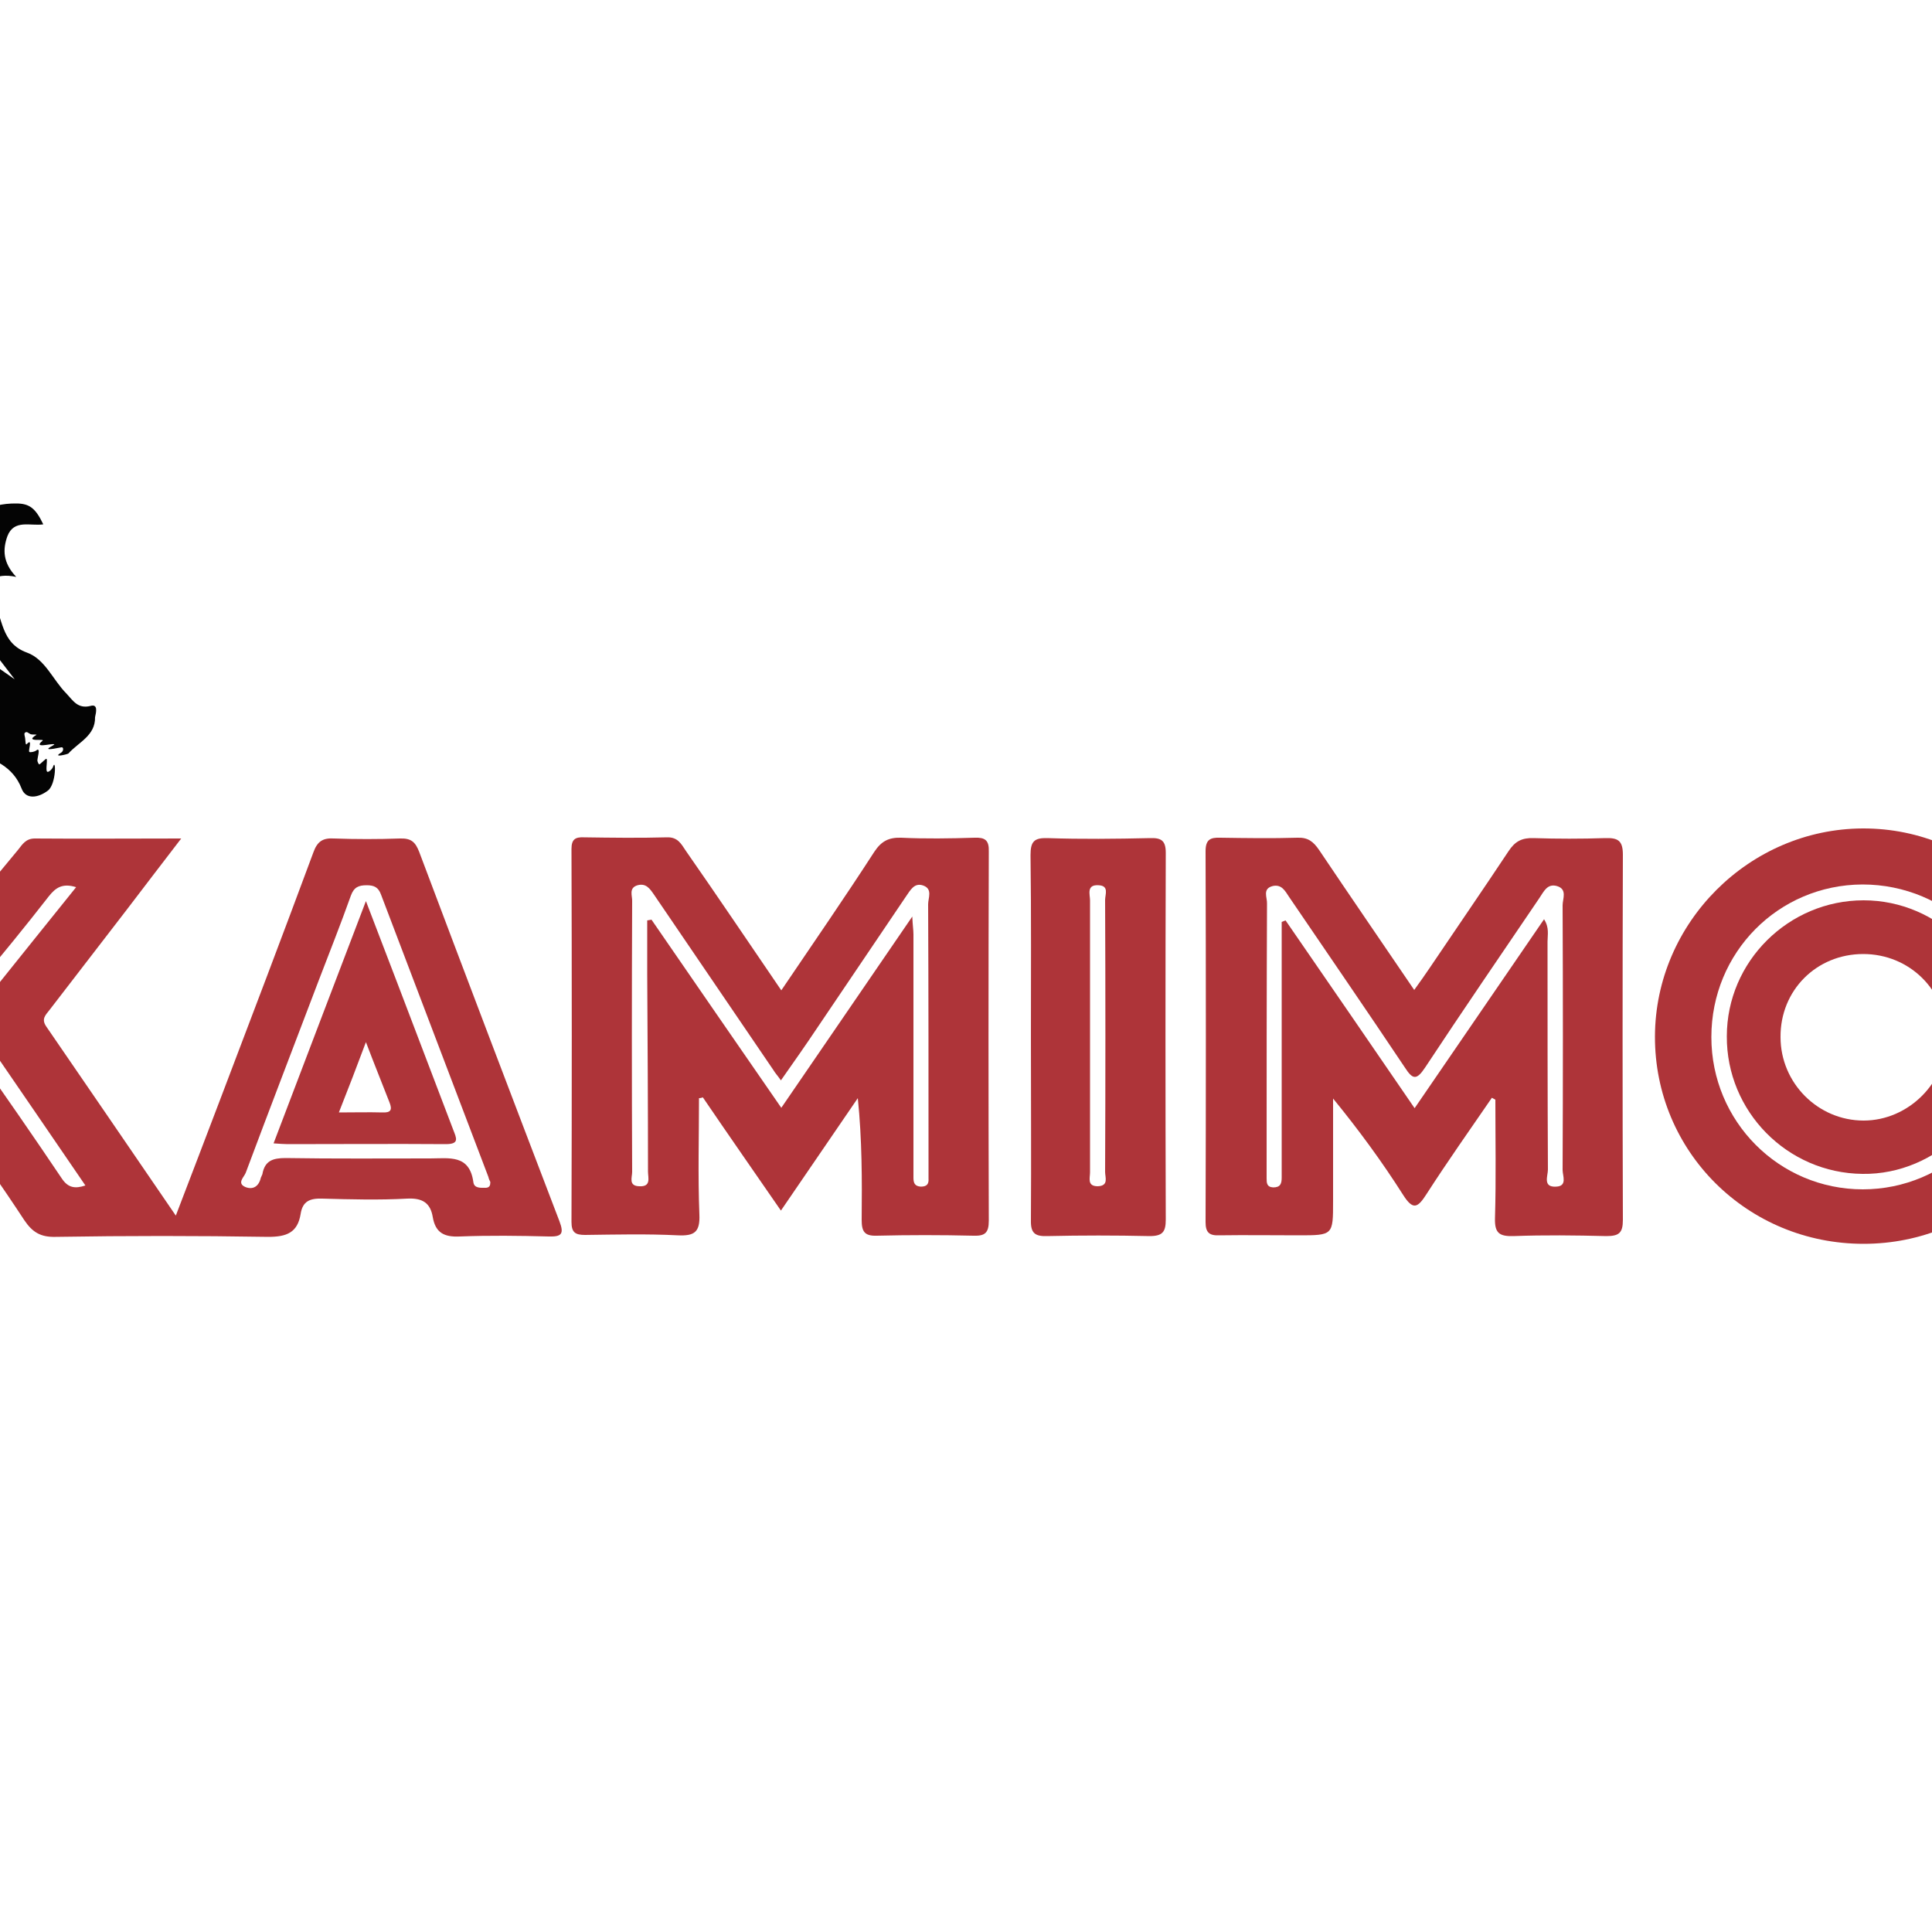
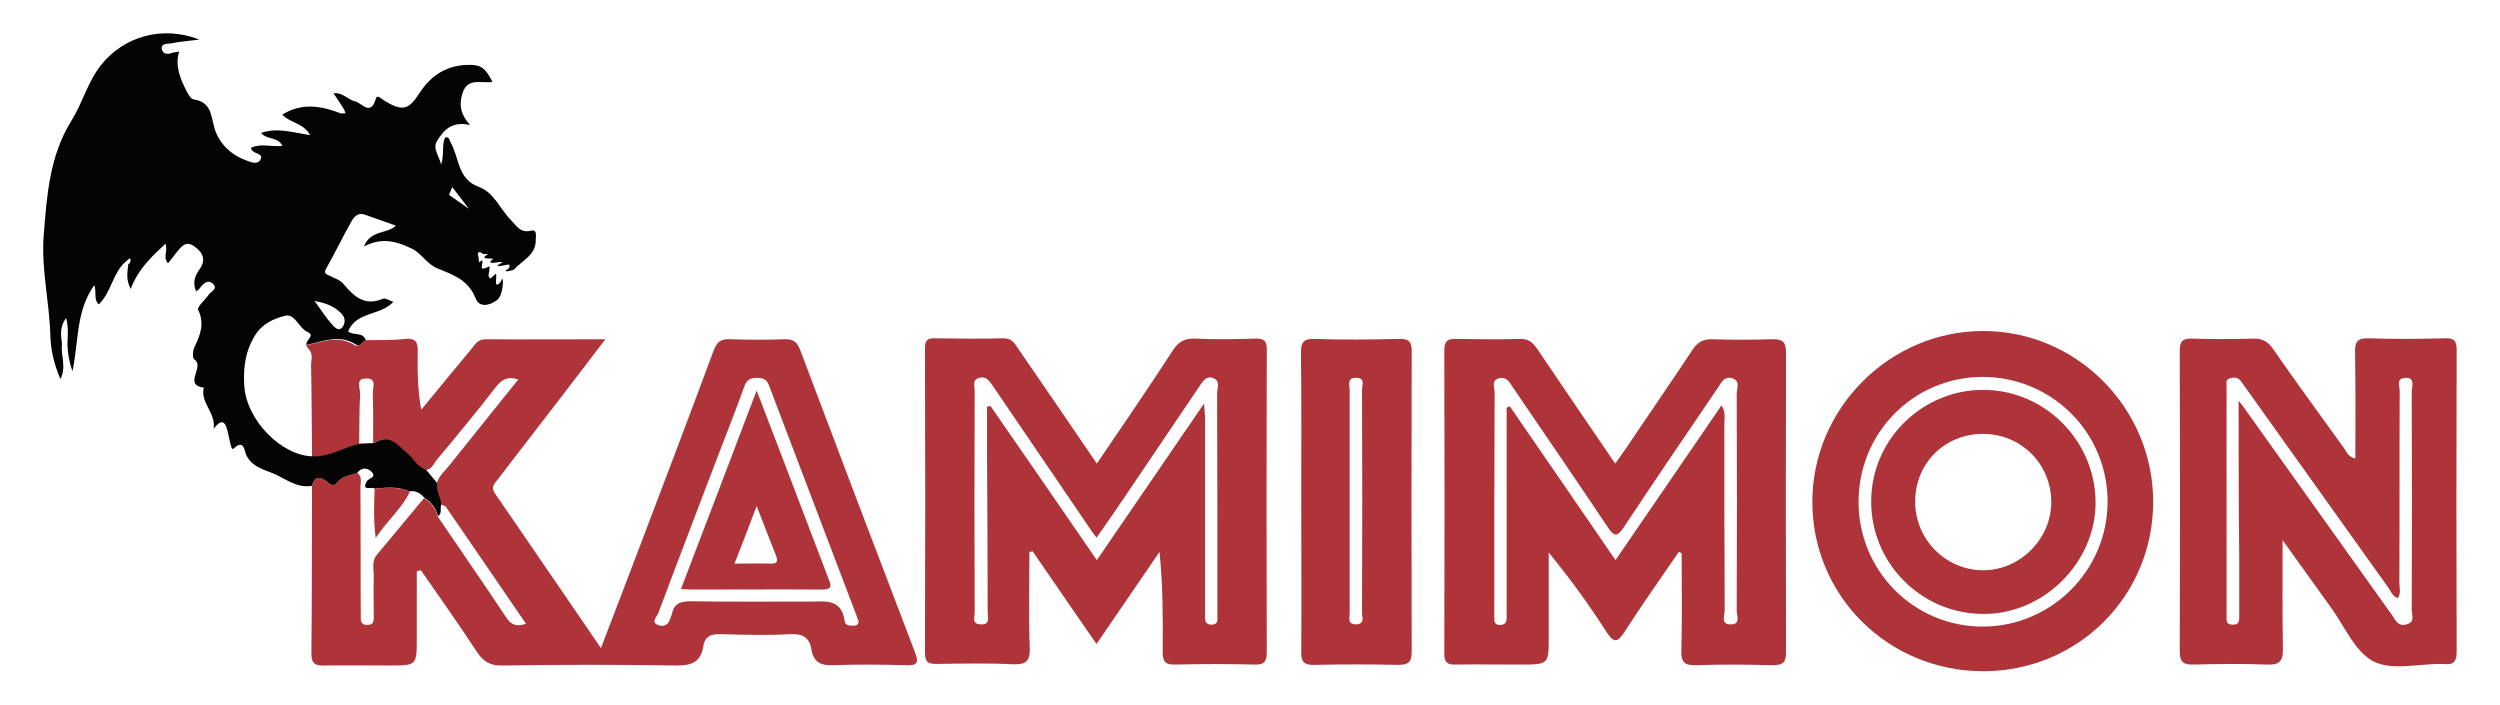
- <svg xmlns="http://www.w3.org/2000/svg" version="1.1" id="Ebene_1" x="0px" y="0px" viewBox="0 0 500 500" style="enable-background:new 0 0 500 500;" xml:space="preserve">
+ <svg xmlns="http://www.w3.org/2000/svg" version="1.1" id="Ebene_1" x="0px" y="0px" viewBox="0 0 790 222.7" style="enable-background:new 0 0 790 222.7;" xml:space="preserve">
  <style type="text/css">
	.st0{fill:#AE3439;}
	.st1{fill:#040404;}
</style>
  <g>
-     <path class="st0" d="M-28.9,217.3c4.2-0.1,8.3,0.1,12.5-0.4c3.7-0.4,4.1,1.4,4,4.4c-0.1,5.9,0,11.8,1.1,18c5.3-6.5,10.7-13,16-19.4   c1.1-1.4,2-2.9,4.3-2.9c12.3,0.1,24.6,0,37.9,0c-5,6.5-9.5,12.4-14,18.3c-6.7,8.7-13.4,17.4-20.1,26.1c-1,1.3-2.2,2.3-0.8,4.3   c11,16,22,32.1,33.5,48.9c4-10.5,7.8-20.3,11.5-30.1c8.1-21.3,16.2-42.6,24.1-63.9c1-2.8,2.4-3.8,5.4-3.6c5.7,0.2,11.3,0.2,17,0   c2.9-0.1,4,0.9,5,3.5c12,31.9,24.1,63.7,36.3,95.6c1.2,3.2,0.6,4-2.8,3.9c-7.7-0.2-15.3-0.3-23,0c-4.1,0.2-6.3-1-7-5   c-0.6-3.7-2.7-5-6.6-4.8c-7.3,0.4-14.7,0.2-22,0c-3.1-0.1-5.1,0.6-5.6,4c-0.8,4.8-3.6,5.9-8.4,5.9c-18.3-0.3-36.6-0.3-55,0   c-3.9,0.1-6-1.2-8.1-4.3c-5.7-8.7-11.7-17.2-17.7-25.8c-0.4,0.1-0.9,0.2-1.3,0.3c0,7,0,14,0,21.1c0,8.7,0,8.7-8.6,8.7   c-6.8,0-13.7-0.1-20.5,0c-2.8,0.1-4.2-0.4-4.2-3.8c0.2-17.7,0.1-35.3,0.2-53c0.7-3.1,2.7-2.9,4.6-1.4c1.2,1,2.2,1.8,3.3,0.4   c1.7-2.2,4.2-2.2,6.4-3.1c1.8,1.4,0.9,3.4,1,5.1c0.1,13.3,0,26.6,0.1,39.8c0,1.4-0.3,3.1,2,3.2c2.3,0,2.1-1.5,2.1-3.1   c0-4-0.1-8,0-11.9c0.1-2.4-0.8-5,1-7.2c5-6,9.9-11.9,14.9-17.9c2.2,1.4,3.7,3.3,4.3,5.8C1.4,283.6,8.8,294.3,16,305   c1.6,2.4,3.4,2.7,6.1,1.8C13.6,294.4,5.3,282.2-3.1,270c-0.3-0.5-1.1-0.6-1.7-0.9c-0.3-2.2-1.8-4.2-1.3-6.6c0.7-2.5,2.7-4.1,4.2-6   c7.1-8.9,14.3-17.8,21.6-26.9c-3.5-1.1-5.3,0.1-7.1,2.4c-6,7.7-12.2,15.3-18.5,22.8c-1.1,1.3-1.7,3.4-3.9,3.4   c-2.7-0.8-3.8-3.4-5.8-5.1c-3.1-2.6-5.7-6.4-10.6-3.3c0-5.3,0.1-10.6-0.1-15.9c-0.1-1.6,1.4-4.6-1.9-4.6c-3.8-0.1-2,3.1-2.1,4.9   c-0.3,5.3-0.2,10.6-0.3,15.9c-5.1,1-9.6,4.2-14.9,4c-0.1-9.7-0.1-19.4-0.3-29.1c0-1.7,0.8-3.6-0.9-5.1c-0.2-0.3-0.4-0.6-0.6-0.9   l-0.3-0.1c5.3-1.2,10.5-3.5,15.8,0C-30.7,219.5-29.9,217.7-28.9,217.3z M126.9,305.9c-0.2-0.4-0.4-0.8-0.5-1.3   c-9.3-24.4-18.5-48.7-27.8-73.1c-0.7-1.9-1.8-2.4-3.7-2.4c-2.1,0-3.3,0.5-4.1,2.7c-2.6,7.3-5.5,14.6-8.3,21.9   c-6.3,16.6-12.7,33.2-18.9,49.8c-0.4,1.1-2.4,2.7-0.1,3.7c2,0.8,3.5-0.2,4-2.4c0.1-0.3,0.3-0.6,0.4-0.9c0.6-3.5,2.7-4.2,6-4.2   c12.5,0.2,25,0.1,37.4,0.1c4.9,0,10.2-1.1,11.2,6.1c0.2,1.7,1.9,1.5,3.3,1.5C126.7,307.3,126.9,306.8,126.9,305.9z" />
-     <path class="st1" d="M23.4,182.7c-3.3,0.8-4.5-1.4-6.2-3.2c-3.5-3.5-5.5-8.9-10.2-10.6c-6.9-2.5-6.2-9.1-8.9-13.9   c-0.5-0.8-0.4-2-1.8-1.8c-1.2,2.3-0.2,5-1.3,8.6c-0.9-3.4-2.8-5.1-1.2-7.6c2.2-3.6,4.8-6.1,10.4-4.9c-3.5-3.7-3.5-7.1-2.3-10.5   c1.7-4.5,6-2.6,9.3-3.1c-2-4.2-3.6-5.4-7-5.4c-7.1-0.1-12.3,3.1-16.1,9c-3.4,5.3-5.4,5.7-10.9,2.4c-0.9-0.5-2.4-2.2-2.8-0.8   c-1.7,5.9-4.5,1.3-6.7,0.9c-2.2-0.5-3.8-2.9-6.7-2.5c1.3,1.9,2.4,3.6,3.4,5.2c0.1,0.4,0.3,0.8,0.4,1.1c-0.4,0-0.9,0-1.3,0.1   c-6.2-2.4-12.3-3.6-18.7,0.3c2.4,2.7,6.7,2.6,8.8,6.5c-5.4-0.8-10.3-2.5-15.5-0.7c1.8,2.3,5.4,1.1,6.7,4.1   c-3.4,0.4-6.7-0.9-9.9,0.6c0.3,2.2,4.4,1.5,2.9,3.9c-1.1,1.7-3.5,0.4-5.1-0.2c-4.6-1.8-8-5.5-9.3-9.8c-1.2-4.2-1-8.4-6.7-9.2   c-1-0.2-1.9-2.2-2.6-3.5c-1.7-3.6-3.2-7.3-1.9-11.6c-0.9,0.2-1.4,0.2-1.9,0.3c-1.6,0.7-3.3,0.6-3.6-1.2c-0.2-1.8,1.9-1.5,3.1-1.7   c2.5-0.6,5.2-0.7,8.8-1.2c-12.1-4.6-24.3-0.9-31.4,8.1c-4.2,5.3-5.8,11.9-9.3,17.5c-7,11.2-7.8,23.8-8.8,36.4   c-0.8,10.5,1.8,20.8,2.1,31.3c0.1,4.6,1.1,9.1,3.2,14c2-4,0-7.6,0.5-11c-0.3-2.7-0.9-5.4,1.3-8.3c0.8,3.2,0.5,5.7,0.4,8.2   c0.1,2.8,0.5,5.5,1.6,8.6c2-9.3,1-18.9,6.9-27.2c0.8,2.2-0.3,4.4,1.4,6.1c4.1-4,4.4-10,8.5-13.5c0.4-0.4,0.9-0.7,1.3-1.1   c0.5,0.8,0.2,1.4-0.5,2c-0.1,2.2-0.9,4.4,0.8,7.7c2.4-6.3,6.5-10.1,11-14.3c0.8,2.5-0.9,4.3,0.8,6.2c0.9-1.2,1.7-2.2,2.5-3.2   c1.6-1.9,3-4.3,6-2c2.7,2,3.5,4.2,1.4,7.2c-1.5,2-2.2,4.2-1,6.9c0.5-0.5,1-0.7,1.2-1.1c1.1-1.5,2.5-2.8,4.1-1.3   c1.7,1.6-0.7,2.4-1.4,3.5c-1.1,1.6-3.7,3.8-3.3,4.7c2.2,4.4,0.6,8.1-1.2,11.9c-0.5,1.1-0.6,3.4,0,3.8c3.5,2.2-3.7,8,3,8.9   c-1.2,4.8,3.9,7.9,3.1,13c2.2-2.9,3.5-2.7,4.3,0.3c0.4,1.4,0.6,2.9,1,4.4c0.2,0.6,0.4,2.2,1.1,1.5c3.2-3.1,3.4,1,3.8,1.8   c1.7,4.2,6.3,5,9.3,6.4c3.5,1.6,7.2,4.5,11.6,3.6c0.7-3.1,2.7-2.9,4.6-1.4c1.2,1,2.2,1.8,3.3,0.4c1.7-2.2,4.2-2.2,6.4-3.1   c1.5-1.9,3.4-1.6,4.7-0.1c1.3,1.6-1.1,1.8-1.7,2.8c-1.8,3.4,1.6,1.5,2.4,2.3c3.7-0.3,7.5-0.8,11,0.9c2-0.4,3.5,0.5,4.8,2   c2.2,1.4,3.7,3.3,4.3,5.8c1.5-0.9,0.5-2.6,1.1-3.8c-0.3-2.2-1.8-4.2-1.3-6.6c-1.2-1.4-2.4-2.9-3.6-4.3c-2.7-0.8-3.8-3.4-5.8-5.1   c-3.1-2.6-5.7-6.4-10.6-3.3c-1.5,0.1-2.9,0.1-4.4,0.2c-5.1,1-9.6,4.2-14.9,4c-9.9-0.1-21-11.4-21.7-22.2   c-0.4-5.7,0.3-11.1,3.5-16.2c2.3-3.6,5.9-5.1,9.3-6c3.2-0.9,4.3,3.8,7.2,5.1c2.6,1.2-0.9,2.7-0.3,4.1c5.3-1.2,10.5-3.5,15.8,0   c1,0.7,1.8-1.1,2.9-1.5c-1-2.8-4-1.3-5.6-2.8c2.6-6.3,10.2-4.9,14.3-9.3c-1.2-0.4-2.5-1.3-3.3-1c-5.8,2.5-9.2-0.8-12.5-4.7   c-1-1.2-2.8-1.8-4.2-2.5c-1-0.5-2.2-0.6-1.2-2.4c2.8-4.9,5.2-10,8-14.9c0.8-1.4,2-2.8,4.1-2.1c3.2,1.1,6.4,2.3,9.9,3.5   c-2.9,2.8-7.9,1.2-10.1,6.6c5.8-3.1,10.6-1.5,15,0.6c3.1,1.4,4.8,4.9,8.2,6.3c4.9,2,9.8,3.6,12.1,9.5c1.1,2.9,4.3,2.4,6.8,0.5   c2.2-1.7,2.1-8.7,1.3-6.1c-0.1,0.4-1.1,1.5-1.5,1.2c-0.5-0.4,0.3-3.6-0.3-3.3c-1.8,1.4-1.7,2-2.2,0.6c-0.2-0.5,1-3.8-0.3-2.8   c-0.3,0.3-1.5,0.6-1.8,0.4c-0.4-0.3,1-3.8-0.7-2c-0.3,0.3-0.3-0.7-0.4-1.6c-0.1-0.6-0.3-1.1-0.1-1.3c0.5-0.6,1,0.1,1.5,0.3   c0.6,0.2,1.8,0,1.5,0.2c-3.3,2,2.4,0.9,1.6,1.5c-2.5,2.1,2,0.7,3,0.9c0.7,0.1-4.9,2.2,1.9,0.8c0.6-0.1,0.6,1-0.1,1.4   c-2.4,1.4,1.7,0.4,1.9,0.2c2.6-2.9,7-4.6,6.9-9.4C24.9,184.3,25.4,182.1,23.4,182.7z M-36.4,209c1.4,1.5,1,3.4,0,4.4   c-1.1,1.2-2.5-0.4-3.2-1.2c-1.7-1.9-3.1-4.1-5.4-7.3C-40.8,205.7-38.4,206.9-36.4,209z M-2.5,171.4l1-2.5l5.3,6.9L-2.5,171.4z" />
-     <path class="st0" d="M386.1,284.1c-5.7,8.3-11.5,16.5-16.9,24.9c-2.3,3.6-3.5,4.3-6.1,0.2c-5.4-8.5-11.4-16.7-18.1-24.9   c0,8.9,0,17.7,0,26.6c0,8.8,0,8.8-9,8.8c-6.8,0-13.7-0.1-20.5,0c-2.6,0.1-3.5-0.8-3.5-3.4c0.1-32,0.1-64,0-96c0-3,1.2-3.6,3.8-3.5   c6.7,0.1,13.3,0.2,20,0c2.7-0.1,4.1,1,5.6,3.2c8,11.9,16.1,23.7,24.6,36.2c1.5-2.1,2.8-3.9,4-5.7c6.8-10.1,13.7-20.1,20.4-30.2   c1.7-2.6,3.5-3.5,6.5-3.4c6.2,0.2,12.3,0.2,18.5,0c3.3-0.1,4.6,0.6,4.6,4.3c-0.1,31.5-0.1,63,0,94.5c0,3.4-1,4.2-4.3,4.2   c-8-0.2-16-0.3-24,0c-3.7,0.1-4.9-0.8-4.8-4.6c0.3-10.2,0.1-20.5,0.1-30.7C386.7,284.4,386.4,284.3,386.1,284.1z M331.7,238.6   c0.3-0.1,0.7-0.3,1-0.4c11.1,16.1,22.1,32.1,33.4,48.6c11.4-16.6,22.3-32.6,33.5-48.9c1.4,2.2,0.9,4,0.9,5.8c0,19.7,0,39.3,0.1,59   c0,1.6-1.4,4.6,2.1,4.4c3-0.1,1.7-2.8,1.7-4.3c0.1-22.8,0.1-45.7,0-68.5c0-1.7,1.3-4.2-1.5-5c-2.5-0.7-3.4,1.5-4.5,3.1   c-9.9,14.6-19.9,29.2-29.6,43.9c-2.2,3.3-3.2,3.1-5.2,0c-9.9-14.8-20-29.5-30-44.2c-1-1.5-1.9-3.3-4.2-2.8c-2.8,0.7-1.4,3-1.5,4.6   c-0.1,23-0.1,46-0.1,69c0,0.7,0,1.3,0,2c0,1.2,0,2.3,1.7,2.4c1.9,0,2.2-1,2.2-2.6c0-1.2,0-2.3,0-3.5   C331.7,280.2,331.7,259.4,331.7,238.6z" />
-     <path class="st0" d="M202.2,256.3c8.4-12.4,16.4-24,24.1-35.9c1.8-2.7,3.7-3.7,6.9-3.6c6.3,0.3,12.7,0.2,19,0   c2.7-0.1,3.8,0.6,3.7,3.6c-0.1,31.8-0.1,63.6,0,95.5c0,3.2-1,4-4,3.9c-8.3-0.2-16.7-0.2-25,0c-3.2,0.1-3.9-1.1-3.9-4.1   c0.1-10.4,0.1-20.8-1-31.5c-6.5,9.5-13,19-19.9,29.1c-6.9-10-13.6-19.6-20.2-29.3c-0.3,0.1-0.6,0.2-1,0.2c0,10-0.3,20.1,0.1,30.1   c0.2,4.6-1.3,5.6-5.6,5.4c-8-0.4-16-0.2-24-0.1c-2.6,0-3.5-0.7-3.5-3.4c0.1-32.2,0.1-64.3,0-96.5c0-2.5,1-3.1,3.2-3   c7.2,0.1,14.3,0.2,21.5,0c2.8-0.1,3.7,1.7,4.9,3.5C185.8,232.1,193.8,244,202.2,256.3z M202.2,286.7c11.4-16.6,22.3-32.6,33.9-49.5   c0.1,2.4,0.3,3.5,0.3,4.6c0,16.5,0,33,0,49.5c0,4.5,0,9,0,13.5c0,1.3,0.3,2.2,1.9,2.3c1.6,0,2.1-0.7,2-2.1c0-0.8,0-1.7,0-2.5   c0-22.8,0-45.7-0.1-68.5c0-1.6,1.2-3.9-1.2-4.8c-2.4-0.9-3.4,1.2-4.6,2.9c-7.6,11.3-15.3,22.6-22.9,33.9c-3,4.5-6.1,8.9-9.4,13.6   c-0.9-1.3-1.5-1.9-1.9-2.6c-10.3-15.1-20.6-30.3-30.9-45.4c-1.1-1.6-2.1-3.1-4.3-2.5c-2.4,0.7-1.3,2.8-1.4,4.2   c-0.1,23.3-0.1,46.7,0,70c0,1.4-1,3.6,1.8,3.7c3.2,0.2,2.3-2.2,2.3-3.8c0-17-0.1-34-0.2-51c0-4.7,0-9.3,0-14   c0.4-0.1,0.8-0.1,1.1-0.2C179.7,254.1,190.7,270.1,202.2,286.7z" />
-     <path class="st0" d="M576.9,280.5c0,12.5-0.1,23.5,0.1,34.4c0.1,4-1.3,5.1-5.2,4.9c-7.7-0.3-15.3-0.2-23,0   c-3.1,0.1-4.4-0.7-4.4-4.1c0.1-31.7,0.1-63.3,0-95c0-3.1,0.9-4,4-3.9c6.3,0.2,12.7,0.2,19,0c3-0.1,4.8,0.8,6.5,3.3   c7.3,10.5,14.9,20.9,22.4,31.3c0.8,1.1,1.2,2.7,3.6,3.3c0-11.3,0.1-22.4-0.1-33.5c-0.1-3.5,0.8-4.6,4.4-4.5c8,0.3,16,0.2,24,0   c2.8-0.1,3.7,0.7,3.7,3.6c-0.1,31.8-0.1,63.7,0,95.5c0,3.2-1.1,4.2-4.1,3.8c-0.2,0-0.3,0-0.5,0c-7.3-0.1-15.8,2.2-21.7-0.8   c-5.8-3-9.1-11.1-13.4-17C587.5,295.3,582.7,288.5,576.9,280.5z M563,236.4c1.4,1.8,2,2.5,2.4,3.2c15.4,21.5,30.7,43.1,46.1,64.6   c1.1,1.6,1.9,3.7,4.6,2.9c2.8-0.8,1.6-3,1.6-4.5c0.1-23,0.1-46,0-69c0-1.6,1.3-4.6-2.1-4.4c-3,0.2-1.6,2.8-1.7,4.3   c-0.1,20.2,0,40.3-0.1,60.5c0,1.6,0.6,3.2-0.5,4.8c-1.8-0.6-2.3-2.4-3.2-3.6c-14.8-20.7-29.6-41.5-44.4-62.2   c-0.7-0.9-1.3-1.9-2-2.8c-1-1.3-2.3-1.2-3.6-0.8c-1.3,0.4-0.9,1.6-0.9,2.5c0,24.2,0,48.3,0,72.5c0,1.3-0.3,2.7,1.8,2.8   c2.4,0.1,2.2-1.5,2.2-3c0-6.3,0-12.7,0-19C563,269.4,563,253.6,563,236.4z" />
-     <path class="st0" d="M482.3,321.9c-30.1,0-54.1-23.9-54-53.7c0.1-29.4,24.4-53.7,53.8-53.8c29.6-0.1,53.9,24.2,53.9,54   C536,298.2,512.1,321.9,482.3,321.9z M442.9,268.4c0,21.8,17.5,39.4,39.2,39.4c21.6,0,39.4-17.6,39.5-39.3   c0.1-22-17.6-39.6-39.6-39.6C460.2,229,442.9,246.5,442.9,268.4z" />
-     <path class="st0" d="M266.8,268.2c0-15.6,0.1-31.3-0.1-46.9c0-3.5,0.9-4.5,4.4-4.4c8.8,0.3,17.6,0.2,26.5,0   c2.9-0.1,4.1,0.6,4.1,3.8c-0.1,31.6-0.1,63.3,0,94.9c0,3.2-0.8,4.3-4.2,4.3c-8.8-0.2-17.6-0.2-26.5,0c-3.2,0.1-4.3-0.8-4.2-4.2   C266.9,299.8,266.8,284,266.8,268.2z M282.1,268c0,11.8,0,23.6,0,35.4c0,1.5-0.8,3.6,2,3.6c2.9-0.1,1.9-2.3,1.9-3.7   c0.1-23.5,0.1-46.9,0-70.4c0-1.4,1.1-3.7-1.7-3.8c-3.2-0.2-2.2,2.4-2.2,3.9C282.1,244.7,282.1,256.4,282.1,268z" />
-     <path class="st0" d="M-14.9,265.1c-2.5,5.3-7,8.9-10.8,14.6c-0.7-6-0.5-10.8-0.3-15.6C-22.3,263.9-18.5,263.4-14.9,265.1z" />
-     <path class="st0" d="M94.7,233.2c3,7.8,5.6,14.6,8.2,21.4c4.8,12.6,9.6,25.2,14.4,37.8c0.8,2.1,1.7,3.7-1.9,3.7   c-13.7-0.1-27.3,0-41,0c-1,0-2-0.1-3.6-0.2C78.7,275.1,86.5,254.7,94.7,233.2z M87.7,287.9c4.2,0,7.7-0.1,11.2,0   c2.2,0.1,2.7-0.6,1.9-2.6c-1.9-4.9-3.9-9.8-6.1-15.6C92.3,276.1,90.2,281.6,87.7,287.9z" />
-     <path class="st0" d="M446.9,268.2c0-19.4,16-35.2,35.4-35.2c19.3,0,35.3,15.9,35.5,35.3c0.2,19.2-16.5,35.8-35.8,35.5   C462.5,303.6,446.8,287.6,446.9,268.2z M482.2,246.9c-12.1,0-21.5,9.4-21.4,21.5c0,11.9,9.7,21.6,21.5,21.6   c11.7,0,21.6-10,21.5-21.7C503.7,256.3,494.2,246.9,482.2,246.9z" />
+     <path class="st0" d="M115.5,107.5c4.2-0.1,8.3,0.1,12.5-0.4c3.7-0.4,4.1,1.4,4,4.4c-0.1,5.9,0,11.8,1.1,18c5.3-6.5,10.7-13,16-19.4   c1.1-1.4,2-2.9,4.3-2.9c12.3,0.1,24.6,0,37.9,0c-5,6.5-9.5,12.4-14,18.3c-6.7,8.7-13.4,17.4-20.1,26.1c-1,1.3-2.2,2.3-0.8,4.3   c11,16,22,32.1,33.5,48.9c4-10.5,7.8-20.3,11.5-30.1c8.1-21.3,16.2-42.6,24.1-63.9c1-2.8,2.4-3.8,5.4-3.6c5.7,0.2,11.3,0.2,17,0   c2.9-0.1,4,0.9,5,3.5c12,31.9,24.1,63.7,36.3,95.6c1.2,3.2,0.6,4-2.8,3.9c-7.7-0.2-15.3-0.3-23,0c-4.1,0.2-6.3-1-7-5   c-0.6-3.7-2.7-5-6.6-4.8c-7.3,0.4-14.7,0.2-22,0c-3.1-0.1-5.1,0.6-5.6,4c-0.8,4.8-3.6,5.9-8.4,5.9c-18.3-0.3-36.6-0.3-55,0   c-3.9,0.1-6-1.2-8.1-4.3c-5.7-8.7-11.7-17.2-17.7-25.8c-0.4,0.1-0.9,0.2-1.3,0.3c0,7,0,14,0,21.1c0,8.7,0,8.7-8.6,8.7   c-6.8,0-13.7-0.1-20.5,0c-2.8,0.1-4.2-0.4-4.2-3.8c0.2-17.7,0.1-35.3,0.2-53c0.7-3.1,2.7-2.9,4.6-1.4c1.2,1,2.2,1.8,3.3,0.4   c1.7-2.2,4.2-2.2,6.4-3.1c1.8,1.4,0.9,3.4,1,5.1c0.1,13.3,0,26.6,0.1,39.8c0,1.4-0.3,3.1,2,3.2c2.3,0,2.1-1.5,2.1-3.1   c0-4-0.1-8,0-11.9c0.1-2.4-0.8-5,1-7.2c5-6,9.9-11.9,14.9-17.9c2.2,1.4,3.7,3.3,4.3,5.8c7.3,10.7,14.6,21.3,21.8,32.1   c1.6,2.4,3.4,2.7,6.1,1.8c-8.5-12.4-16.8-24.6-25.2-36.8c-0.3-0.5-1.1-0.6-1.7-0.9c-0.3-2.2-1.8-4.2-1.3-6.6c0.7-2.5,2.7-4.1,4.2-6   c7.1-8.9,14.3-17.8,21.6-26.9c-3.5-1.1-5.3,0.1-7.1,2.4c-6,7.7-12.2,15.3-18.5,22.8c-1.1,1.3-1.7,3.4-3.9,3.4   c-2.7-0.8-3.8-3.4-5.8-5.1c-3.1-2.6-5.7-6.4-10.6-3.3c0-5.3,0.1-10.6-0.1-15.9c-0.1-1.6,1.4-4.6-1.9-4.6c-3.8-0.1-2,3.1-2.1,4.9   c-0.3,5.3-0.2,10.6-0.3,15.9c-5.1,1-9.6,4.2-14.9,4c-0.1-9.7-0.1-19.4-0.3-29.1c0-1.7,0.8-3.6-0.9-5.1c-0.2-0.3-0.4-0.6-0.6-0.9   l-0.3-0.1c5.3-1.2,10.5-3.5,15.8,0C113.7,109.7,114.5,107.9,115.5,107.5z M271.3,196.2c-0.2-0.4-0.4-0.8-0.5-1.3   c-9.3-24.4-18.5-48.7-27.8-73.1c-0.7-1.9-1.8-2.4-3.7-2.4c-2.1,0-3.3,0.5-4.1,2.7c-2.6,7.3-5.5,14.6-8.3,21.9   c-6.3,16.6-12.7,33.2-18.9,49.8c-0.4,1.1-2.4,2.7-0.1,3.7c2,0.8,3.5-0.2,4-2.4c0.1-0.3,0.3-0.6,0.4-0.9c0.6-3.5,2.7-4.2,6-4.2   c12.5,0.2,25,0.1,37.4,0.1c4.9,0,10.2-1.1,11.2,6.1c0.2,1.7,1.9,1.5,3.3,1.5C271.1,197.5,271.3,197,271.3,196.2z" />
+     <path class="st1" d="M167.8,72.9c-3.3,0.8-4.5-1.4-6.2-3.2c-3.5-3.5-5.5-8.9-10.2-10.6c-6.9-2.5-6.2-9.1-8.9-13.9   c-0.5-0.8-0.4-2-1.8-1.8c-1.2,2.3-0.2,5-1.3,8.6c-0.9-3.4-2.8-5.1-1.2-7.6c2.2-3.6,4.8-6.1,10.4-4.9c-3.5-3.7-3.5-7.1-2.3-10.5   c1.7-4.5,6-2.6,9.3-3.1c-2-4.2-3.6-5.4-7-5.4c-7.1-0.1-12.3,3.1-16.1,9c-3.4,5.3-5.4,5.7-10.9,2.4c-0.9-0.5-2.4-2.2-2.8-0.8   c-1.7,5.9-4.5,1.3-6.7,0.9c-2.2-0.5-3.8-2.9-6.7-2.5c1.3,1.9,2.4,3.6,3.4,5.2c0.1,0.4,0.3,0.8,0.4,1.1c-0.4,0-0.9,0-1.3,0.1   c-6.2-2.4-12.3-3.6-18.7,0.3c2.4,2.7,6.7,2.6,8.8,6.5c-5.4-0.8-10.3-2.5-15.5-0.7c1.8,2.3,5.4,1.1,6.7,4.1   c-3.4,0.4-6.7-0.9-9.9,0.6c0.3,2.2,4.4,1.5,2.9,3.9c-1.1,1.7-3.5,0.4-5.1-0.2c-4.6-1.8-8-5.5-9.3-9.8c-1.2-4.2-1-8.4-6.7-9.2   c-1-0.2-1.9-2.2-2.6-3.5c-1.7-3.6-3.2-7.3-1.9-11.6c-0.9,0.2-1.4,0.2-1.9,0.3c-1.6,0.7-3.3,0.6-3.6-1.2c-0.2-1.8,1.9-1.5,3.1-1.7   c2.5-0.6,5.2-0.7,8.8-1.2C51.2,7.9,39,11.6,31.9,20.6c-4.2,5.3-5.8,11.9-9.3,17.5c-7,11.2-7.8,23.8-8.8,36.4   c-0.8,10.5,1.8,20.8,2.1,31.3c0.1,4.6,1.1,9.1,3.2,14c2-4,0-7.6,0.5-11c-0.3-2.7-0.9-5.4,1.3-8.3c0.8,3.2,0.5,5.7,0.4,8.2   c0.1,2.8,0.5,5.5,1.6,8.6c2-9.3,1-18.9,6.9-27.2c0.8,2.2-0.3,4.4,1.4,6.1c4.1-4,4.4-10,8.5-13.5c0.4-0.4,0.9-0.7,1.3-1.1   c0.5,0.8,0.2,1.4-0.5,2c-0.1,2.2-0.9,4.4,0.8,7.7c2.4-6.3,6.5-10.1,11-14.3c0.8,2.5-0.9,4.3,0.8,6.2c0.9-1.2,1.7-2.2,2.5-3.2   c1.6-1.9,3-4.3,6-2c2.7,2,3.5,4.2,1.4,7.2c-1.5,2-2.2,4.2-1,6.9c0.5-0.5,1-0.7,1.2-1.1c1.1-1.5,2.5-2.8,4.1-1.3   c1.7,1.6-0.7,2.4-1.4,3.5c-1.1,1.6-3.7,3.8-3.3,4.7c2.2,4.4,0.6,8.1-1.2,11.9c-0.5,1.1-0.6,3.4,0,3.8c3.5,2.2-3.7,8,3,8.9   c-1.2,4.8,3.9,7.9,3.1,13c2.2-2.9,3.5-2.7,4.3,0.3c0.4,1.4,0.6,2.9,1,4.4c0.2,0.6,0.4,2.2,1.1,1.5c3.2-3.1,3.4,1,3.8,1.8   c1.7,4.2,6.3,5,9.3,6.4c3.5,1.6,7.2,4.5,11.6,3.6c0.7-3.1,2.7-2.9,4.6-1.4c1.2,1,2.2,1.8,3.3,0.4c1.7-2.2,4.2-2.2,6.4-3.1   c1.5-1.9,3.4-1.6,4.7-0.1c1.3,1.6-1.1,1.8-1.7,2.8c-1.8,3.4,1.6,1.5,2.4,2.3c3.7-0.3,7.5-0.8,11,0.9c2-0.4,3.5,0.5,4.8,2   c2.2,1.4,3.7,3.3,4.3,5.8c1.5-0.9,0.5-2.6,1.1-3.8c-0.3-2.2-1.8-4.2-1.3-6.6c-1.2-1.4-2.4-2.9-3.6-4.3c-2.7-0.8-3.8-3.4-5.8-5.1   c-3.1-2.6-5.7-6.4-10.6-3.3c-1.5,0.1-2.9,0.1-4.4,0.2c-5.1,1-9.6,4.2-14.9,4c-9.9-0.1-21-11.4-21.7-22.2   c-0.4-5.7,0.3-11.1,3.5-16.2c2.3-3.6,5.9-5.1,9.3-6c3.2-0.9,4.3,3.8,7.2,5.1c2.6,1.2-0.9,2.7-0.3,4.1c5.3-1.2,10.5-3.5,15.8,0   c1,0.7,1.8-1.1,2.9-1.5c-1-2.8-4-1.3-5.6-2.8c2.6-6.3,10.2-4.9,14.3-9.3c-1.2-0.4-2.5-1.3-3.3-1c-5.8,2.5-9.2-0.8-12.5-4.7   c-1-1.2-2.8-1.8-4.2-2.5c-1-0.5-2.2-0.6-1.2-2.4c2.8-4.9,5.2-10,8-14.9c0.8-1.4,2-2.8,4.1-2.1c3.2,1.1,6.4,2.3,9.9,3.5   c-2.9,2.8-7.9,1.2-10.1,6.6c5.8-3.1,10.6-1.5,15,0.6c3.1,1.4,4.8,4.9,8.2,6.3c4.9,2,9.8,3.6,12.1,9.5c1.1,2.9,4.3,2.4,6.8,0.5   c2.2-1.7,2.1-8.7,1.3-6.1c-0.1,0.4-1.1,1.5-1.5,1.2c-0.5-0.4,0.3-3.6-0.3-3.3c-1.8,1.4-1.7,2-2.2,0.6c-0.2-0.5,1-3.8-0.3-2.8   c-0.3,0.3-1.5,0.6-1.8,0.4c-0.4-0.3,1-3.8-0.7-2c-0.3,0.3-0.3-0.7-0.4-1.6c-0.1-0.6-0.3-1.1-0.1-1.3c0.5-0.6,1,0.1,1.5,0.3   c0.6,0.2,1.8,0,1.5,0.2c-3.3,2,2.4,0.9,1.6,1.5c-2.5,2.1,2,0.7,3,0.9c0.7,0.1-4.9,2.2,1.9,0.8c0.6-0.1,0.6,1-0.1,1.4   c-2.4,1.4,1.7,0.4,1.9,0.2c2.6-2.9,7-4.6,6.9-9.4C169.3,74.5,169.8,72.4,167.8,72.9z M108,99.2c1.4,1.5,1,3.4,0,4.4   c-1.1,1.2-2.5-0.4-3.2-1.2c-1.7-1.9-3.1-4.1-5.4-7.3C103.7,95.9,106,97.1,108,99.2z M141.9,61.6l1-2.5l5.3,6.9L141.9,61.6z" />
+     <path class="st0" d="M530.5,174.4c-5.7,8.3-11.5,16.5-16.9,24.9c-2.3,3.6-3.5,4.3-6.1,0.2c-5.4-8.5-11.4-16.7-18.1-24.9   c0,8.9,0,17.7,0,26.6c0,8.8,0,8.8-9,8.8c-6.8,0-13.7-0.1-20.5,0c-2.6,0.1-3.5-0.8-3.5-3.4c0.1-32,0.1-64,0-96c0-3,1.2-3.6,3.8-3.5   c6.7,0.1,13.3,0.2,20,0c2.7-0.1,4.1,1,5.6,3.2c8,11.9,16.1,23.7,24.6,36.2c1.5-2.1,2.8-3.9,4-5.7c6.8-10.1,13.7-20.1,20.4-30.2   c1.7-2.6,3.5-3.5,6.5-3.4c6.2,0.2,12.3,0.2,18.5,0c3.3-0.1,4.6,0.6,4.6,4.3c-0.1,31.5-0.1,63,0,94.5c0,3.4-1,4.2-4.3,4.2   c-8-0.2-16-0.3-24,0c-3.7,0.1-4.9-0.8-4.8-4.6c0.3-10.2,0.1-20.5,0.1-30.7C531.1,174.6,530.8,174.5,530.5,174.4z M476.1,128.8   c0.3-0.1,0.7-0.3,1-0.4c11.1,16.1,22.1,32.1,33.4,48.6c11.4-16.6,22.3-32.6,33.5-48.9c1.4,2.2,0.9,4,0.9,5.8c0,19.7,0,39.3,0.1,59   c0,1.6-1.4,4.6,2.1,4.4c3-0.1,1.7-2.8,1.7-4.3c0.1-22.8,0.1-45.7,0-68.5c0-1.7,1.3-4.2-1.5-5c-2.5-0.7-3.4,1.5-4.5,3.1   c-9.9,14.6-19.9,29.2-29.6,43.9c-2.2,3.3-3.2,3.1-5.2,0c-9.9-14.8-20-29.5-30-44.2c-1-1.5-1.9-3.3-4.2-2.8c-2.8,0.7-1.4,3-1.5,4.6   c-0.1,23-0.1,46-0.1,69c0,0.7,0,1.3,0,2c0,1.2,0,2.3,1.7,2.4c1.9,0,2.2-1,2.2-2.6c0-1.2,0-2.3,0-3.5   C476.1,170.4,476.1,149.6,476.1,128.8z" />
+     <path class="st0" d="M346.6,146.5c8.4-12.4,16.4-24,24.1-35.9c1.8-2.7,3.7-3.7,6.9-3.6c6.3,0.3,12.7,0.2,19,0   c2.7-0.1,3.8,0.6,3.7,3.6c-0.1,31.8-0.1,63.6,0,95.5c0,3.2-1,4-4,3.9c-8.3-0.2-16.7-0.2-25,0c-3.2,0.1-3.9-1.1-3.9-4.1   c0.1-10.4,0.1-20.8-1-31.5c-6.5,9.5-13,19-19.9,29.1c-6.9-10-13.6-19.6-20.2-29.3c-0.3,0.1-0.6,0.2-1,0.2c0,10-0.3,20.1,0.1,30.1   c0.2,4.6-1.3,5.6-5.6,5.4c-8-0.4-16-0.2-24-0.1c-2.6,0-3.5-0.7-3.5-3.4c0.1-32.2,0.1-64.3,0-96.5c0-2.5,1-3.1,3.2-3   c7.2,0.1,14.3,0.2,21.5,0c2.8-0.1,3.7,1.7,4.9,3.5C330.2,122.4,338.2,134.2,346.6,146.5z M346.6,177c11.4-16.6,22.3-32.6,33.9-49.5   c0.1,2.4,0.3,3.5,0.3,4.6c0,16.5,0,33,0,49.5c0,4.5,0,9,0,13.5c0,1.3,0.3,2.2,1.9,2.3c1.6,0,2.1-0.7,2-2.1c0-0.8,0-1.7,0-2.5   c0-22.8,0-45.7-0.1-68.5c0-1.6,1.2-3.9-1.2-4.8c-2.4-0.9-3.4,1.2-4.6,2.9c-7.6,11.3-15.3,22.6-22.9,33.9c-3,4.5-6.1,8.9-9.4,13.6   c-0.9-1.3-1.5-1.9-1.9-2.6c-10.3-15.1-20.6-30.3-30.9-45.4c-1.1-1.6-2.1-3.1-4.3-2.5c-2.4,0.7-1.3,2.8-1.4,4.2   c-0.1,23.3-0.1,46.7,0,70c0,1.4-1,3.6,1.8,3.7c3.2,0.2,2.3-2.2,2.3-3.8c0-17-0.1-34-0.2-51c0-4.7,0-9.3,0-14   c0.4-0.1,0.8-0.1,1.1-0.2C324.1,144.3,335.1,160.3,346.6,177z" />
+     <path class="st0" d="M721.3,170.7c0,12.5-0.1,23.5,0.1,34.4c0.1,4-1.3,5.1-5.2,4.9c-7.7-0.3-15.3-0.2-23,0   c-3.1,0.1-4.4-0.7-4.4-4.1c0.1-31.7,0.1-63.3,0-95c0-3.1,0.9-4,4-3.9c6.3,0.2,12.7,0.2,19,0c3-0.1,4.8,0.8,6.5,3.3   c7.3,10.5,14.9,20.9,22.4,31.3c0.8,1.1,1.2,2.7,3.6,3.3c0-11.3,0.1-22.4-0.1-33.5c-0.1-3.5,0.8-4.6,4.4-4.5c8,0.3,16,0.2,24,0   c2.8-0.1,3.7,0.7,3.7,3.6c-0.1,31.8-0.1,63.7,0,95.5c0,3.2-1.1,4.2-4.1,3.8c-0.2,0-0.3,0-0.5,0c-7.3-0.1-15.8,2.2-21.7-0.8   c-5.8-3-9.1-11.1-13.4-17C731.9,185.5,727.1,178.7,721.3,170.7z M707.4,126.6c1.4,1.8,2,2.5,2.4,3.2c15.4,21.5,30.7,43.1,46.1,64.6   c1.1,1.6,1.9,3.7,4.6,2.9c2.8-0.8,1.6-3,1.6-4.5c0.1-23,0.1-46,0-69c0-1.6,1.3-4.6-2.1-4.4c-3,0.2-1.6,2.8-1.7,4.3   c-0.1,20.2,0,40.3-0.1,60.5c0,1.6,0.6,3.2-0.5,4.8c-1.8-0.6-2.3-2.4-3.2-3.6c-14.8-20.7-29.6-41.5-44.4-62.2   c-0.7-0.9-1.3-1.9-2-2.8c-1-1.3-2.3-1.2-3.6-0.8c-1.3,0.4-0.9,1.6-0.9,2.5c0,24.2,0,48.3,0,72.5c0,1.3-0.3,2.7,1.8,2.8   c2.4,0.1,2.2-1.5,2.2-3c0-6.3,0-12.7,0-19C707.4,159.6,707.4,143.8,707.4,126.6z" />
+     <path class="st0" d="M626.7,212.1c-30.1,0-54.1-23.9-54-53.7c0.1-29.4,24.4-53.7,53.8-53.8c29.6-0.1,53.9,24.2,53.9,54   C680.4,188.4,656.6,212.1,626.7,212.1z M587.3,158.6c0,21.8,17.5,39.4,39.2,39.4c21.6,0,39.4-17.6,39.5-39.3   c0.1-22-17.6-39.6-39.6-39.6C604.7,119.2,587.3,136.7,587.3,158.6z" />
+     <path class="st0" d="M411.2,158.4c0-15.6,0.1-31.3-0.1-46.9c0-3.5,0.9-4.5,4.4-4.4c8.8,0.3,17.6,0.2,26.5,0   c2.9-0.1,4.1,0.6,4.1,3.8c-0.1,31.6-0.1,63.3,0,94.9c0,3.2-0.8,4.3-4.2,4.3c-8.8-0.2-17.6-0.2-26.5,0c-3.2,0.1-4.3-0.8-4.2-4.2   C411.3,190.1,411.2,174.3,411.2,158.4z M426.5,158.3c0,11.8,0,23.6,0,35.4c0,1.5-0.8,3.6,2,3.6c2.9-0.1,1.9-2.3,1.9-3.7   c0.1-23.5,0.1-46.9,0-70.4c0-1.4,1.1-3.7-1.7-3.8c-3.2-0.2-2.2,2.4-2.2,3.9C426.5,135,426.5,146.6,426.5,158.3z" />
+     <path class="st0" d="M129.5,155.4c-2.5,5.3-7,8.9-10.8,14.6c-0.7-6-0.5-10.8-0.3-15.6C122.2,154.1,125.9,153.7,129.5,155.4z" />
+     <path class="st0" d="M239.1,123.4c3,7.8,5.6,14.6,8.2,21.4c4.8,12.6,9.6,25.2,14.4,37.8c0.8,2.1,1.7,3.7-1.9,3.7   c-13.7-0.1-27.3,0-41,0c-1,0-2-0.1-3.6-0.2C223.2,165.3,230.9,144.9,239.1,123.4z M232.1,178.1c4.2,0,7.7-0.1,11.2,0   c2.2,0.1,2.7-0.6,1.9-2.6c-1.9-4.9-3.9-9.8-6.1-15.6C236.7,166.3,234.6,171.8,232.1,178.1z" />
+     <path class="st0" d="M591.3,158.4c0-19.4,16-35.2,35.4-35.2c19.3,0,35.3,15.9,35.5,35.3c0.2,19.2-16.5,35.8-35.8,35.5   C606.9,193.8,591.2,177.8,591.3,158.4z M626.6,137.1c-12.1,0-21.5,9.4-21.4,21.5c0,11.9,9.7,21.6,21.5,21.6   c11.7,0,21.6-10,21.5-21.7C648.1,146.5,638.6,137.1,626.6,137.1z" />
  </g>
</svg>
